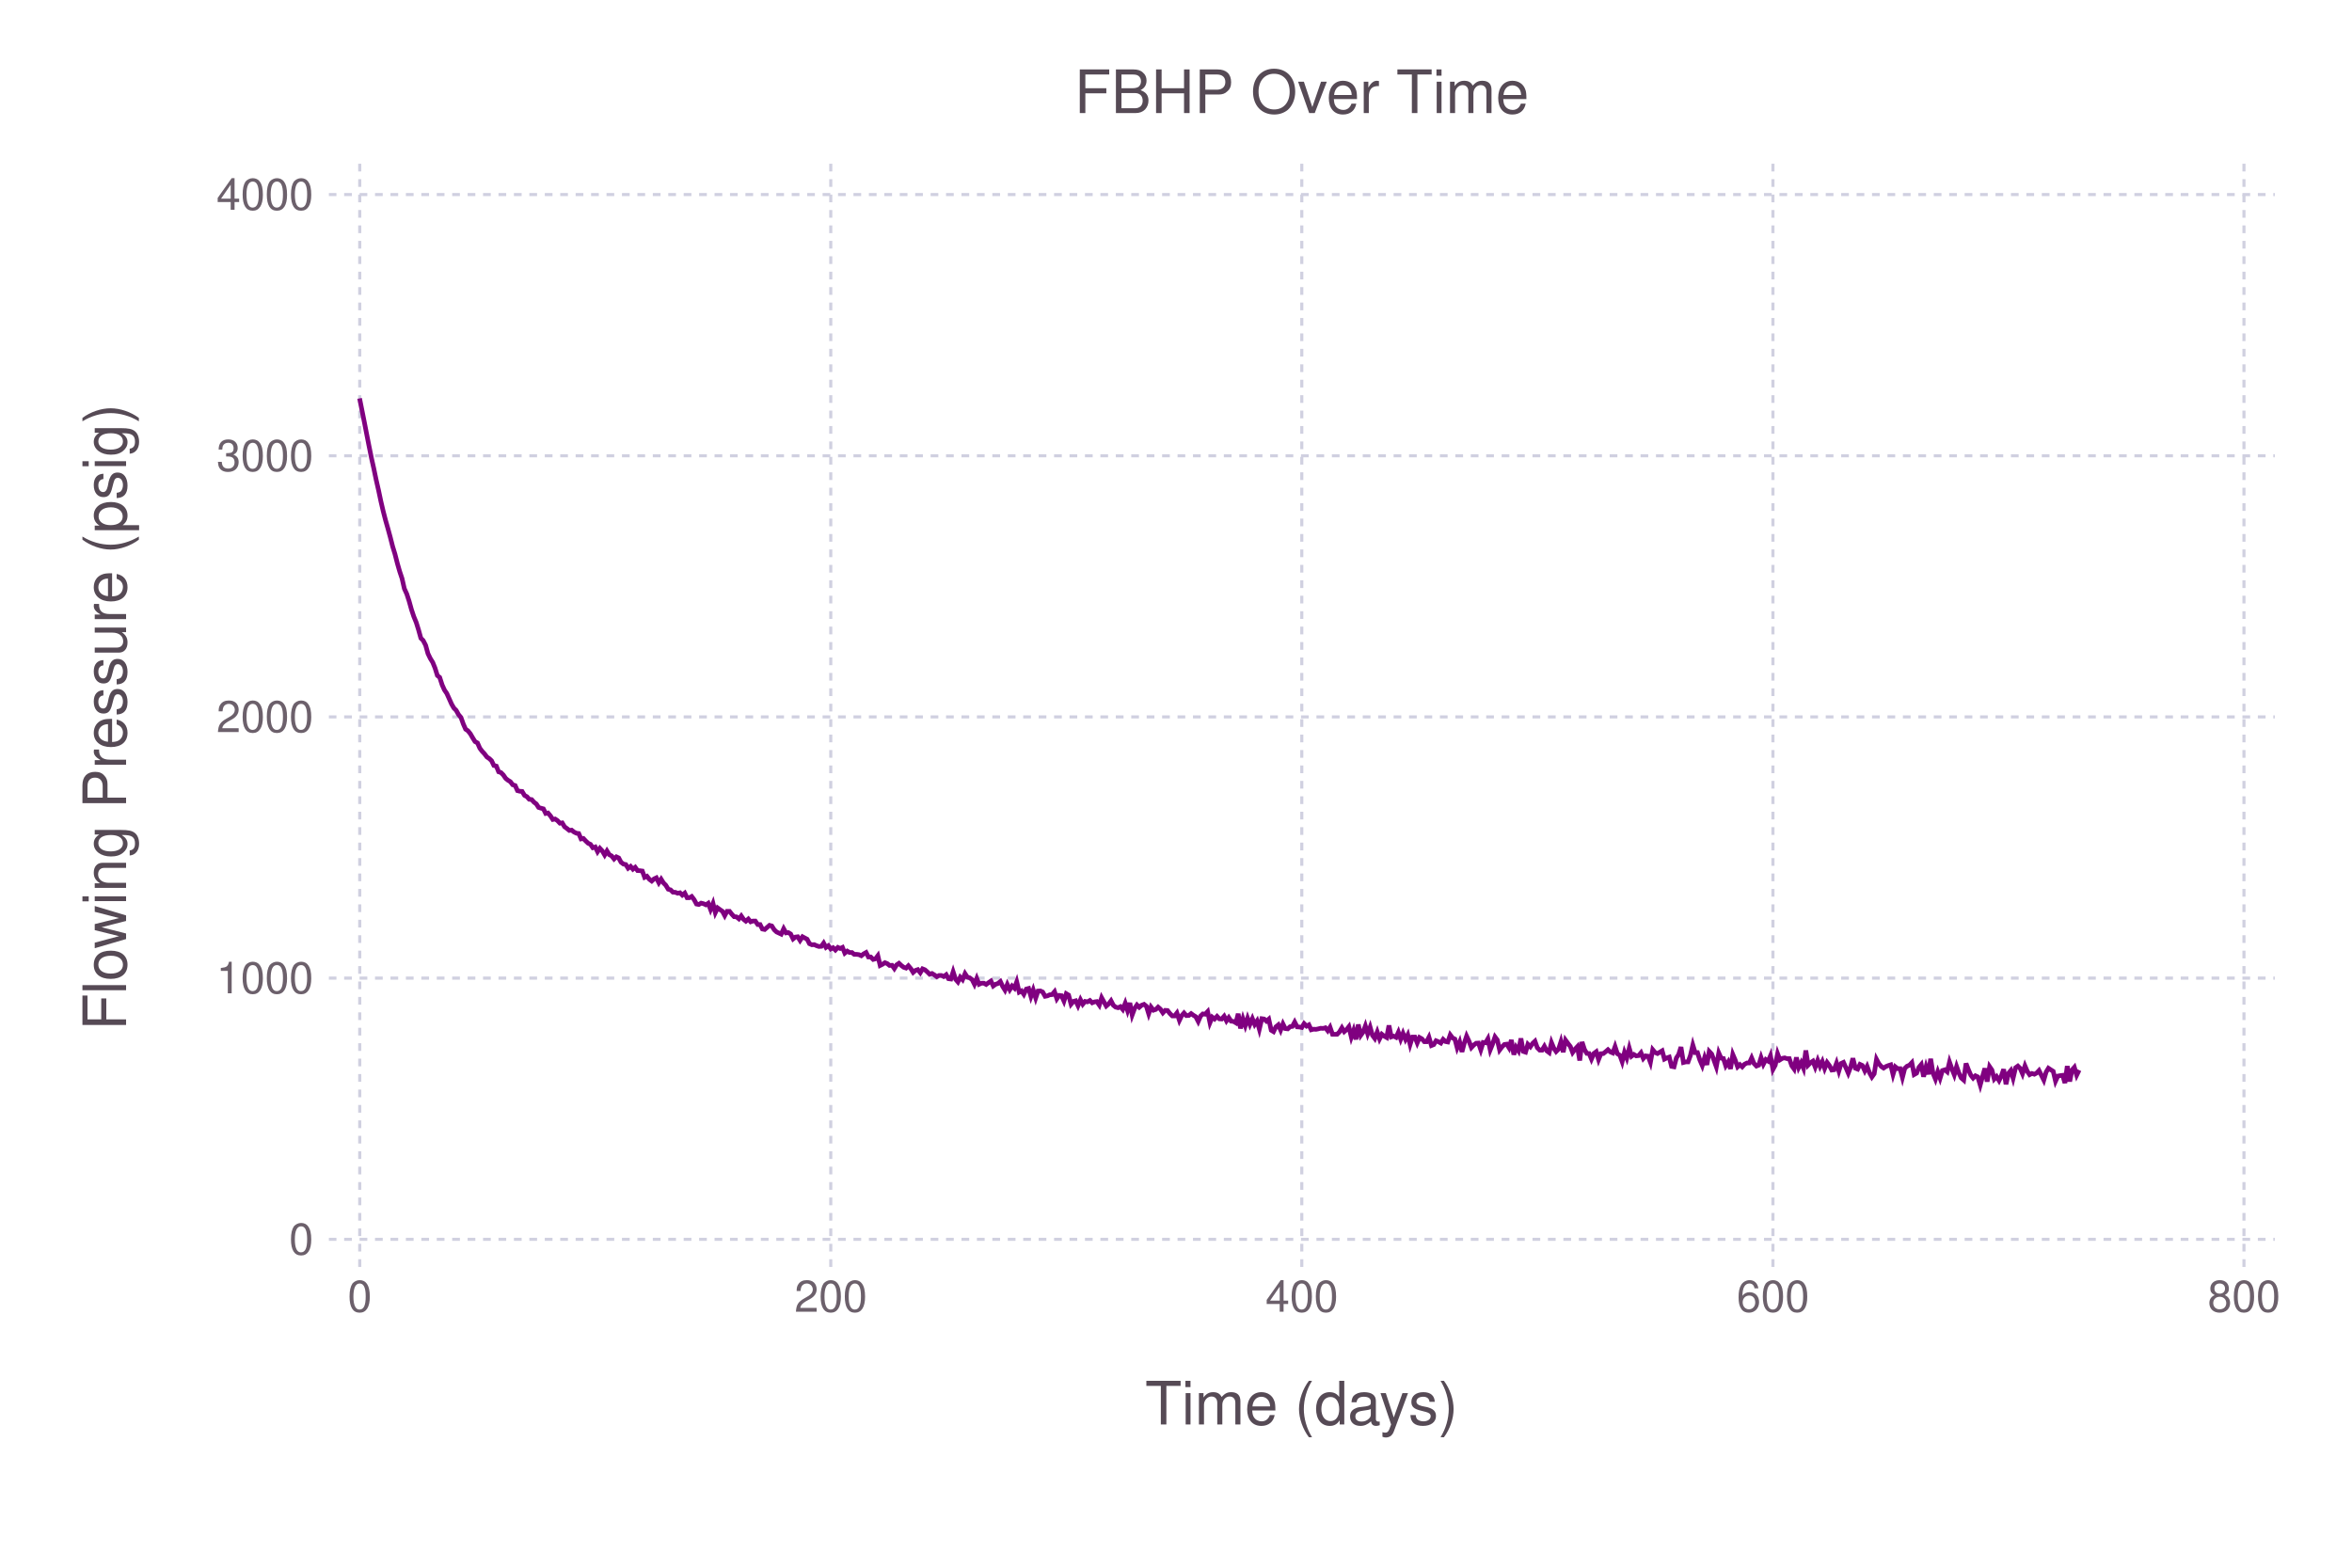
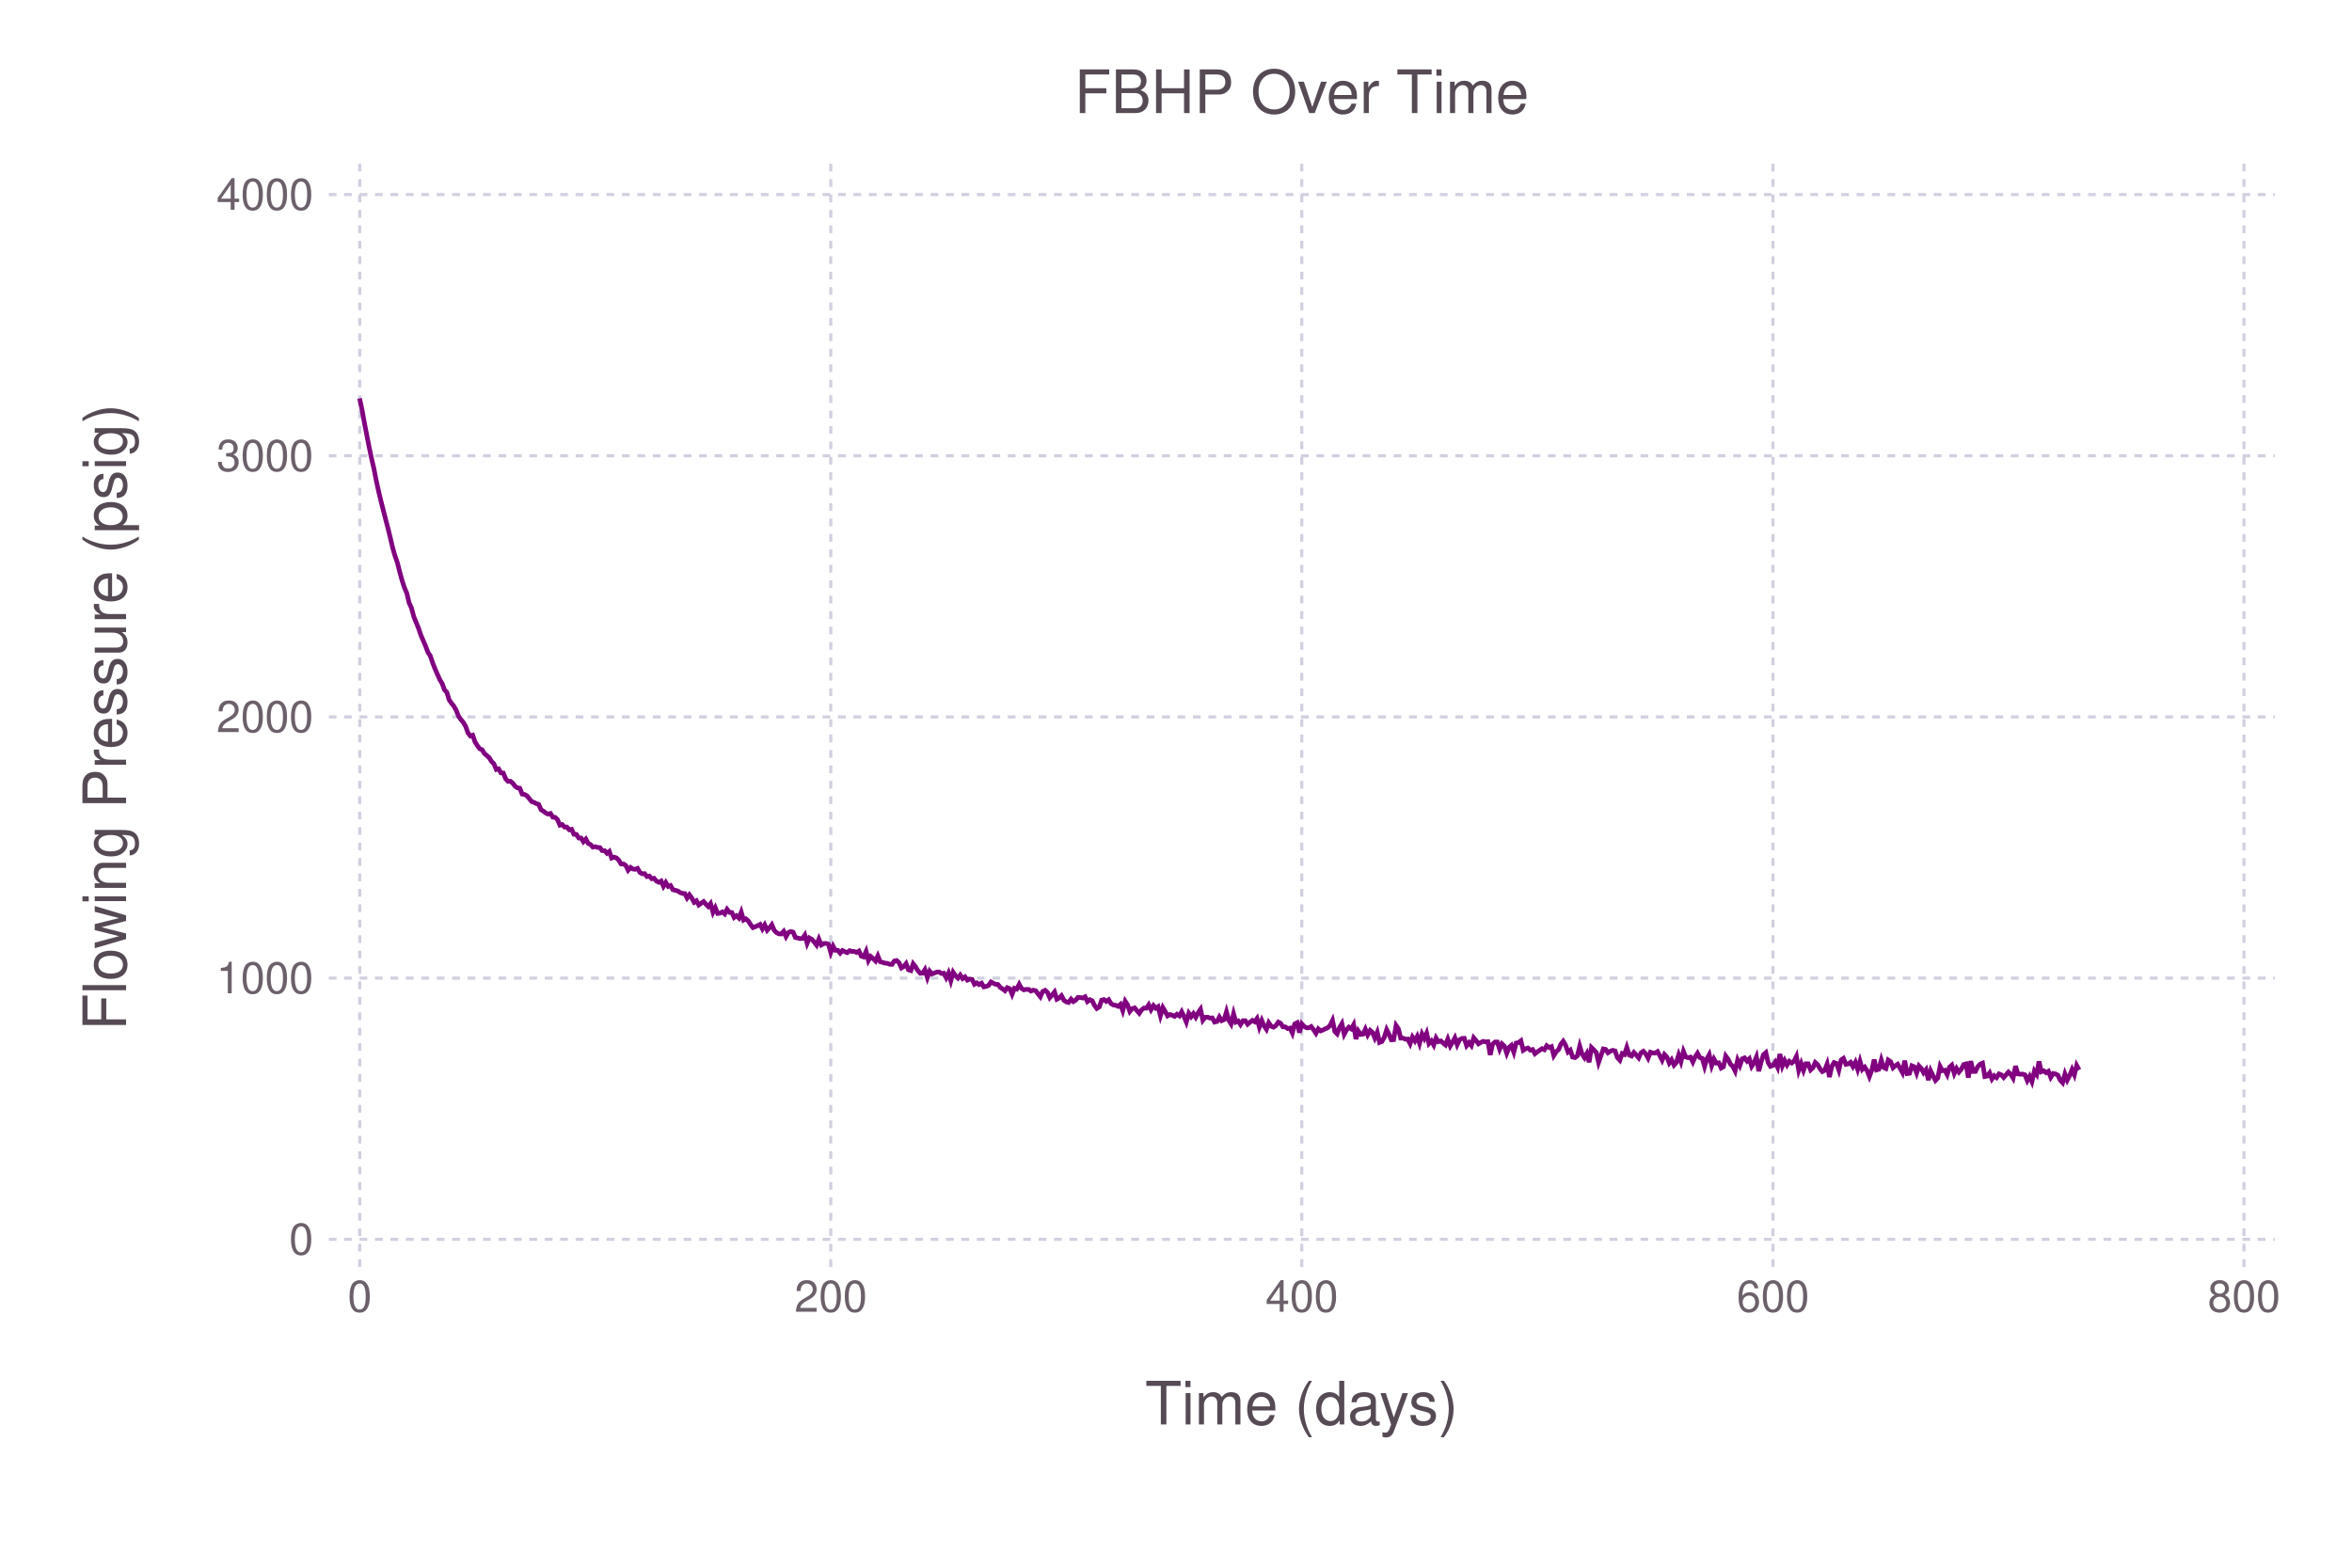
<svg xmlns="http://www.w3.org/2000/svg" version="1.2" width="152.4mm" height="101.6mm" viewBox="0 0 152.4 101.6" stroke="none" fill="#000000" stroke-width="0.3" font-size="3.88">
  <defs>
    <marker id="arrow" markerWidth="15" markerHeight="7" refX="5" refY="3.5" orient="auto" markerUnits="strokeWidth">
      <path d="M0,0 L15,3.5 L0,7 z" stroke="context-stroke" fill="context-stroke" />
    </marker>
  </defs>
-   <g class="plotroot xscalable yscalable" id="img-d2a64e48-1">
-     <g font-size="3.88" font-family="'PT Sans','Helvetica Neue','Helvetica',sans-serif" fill="#564A55" stroke="#000000" stroke-opacity="0.000" id="img-d2a64e48-2">
+   <g class="plotroot xscalable yscalable" id="img-39a6426b-1">
+     <g font-size="3.88" font-family="'PT Sans','Helvetica Neue','Helvetica',sans-serif" fill="#564A55" stroke="#000000" stroke-opacity="0.000" id="img-39a6426b-2">
      <g transform="translate(84.35,89.99)">
        <g class="primitive">
          <text text-anchor="middle" dy="0.6em">Time (days)</text>
        </g>
      </g>
    </g>
-     <g class="guide xlabels" font-size="2.82" font-family="'PT Sans Caption','Helvetica Neue','Helvetica',sans-serif" fill="#6C606B" id="img-d2a64e48-3">
+     <g class="guide xlabels" font-size="2.82" font-family="'PT Sans Caption','Helvetica Neue','Helvetica',sans-serif" fill="#6C606B" id="img-39a6426b-3">
      <g transform="translate(23.31,83.32)">
        <g class="primitive">
          <text text-anchor="middle" dy="0.6em">0</text>
        </g>
      </g>
      <g transform="translate(53.83,83.32)">
        <g class="primitive">
          <text text-anchor="middle" dy="0.6em">200</text>
        </g>
      </g>
      <g transform="translate(84.35,83.32)">
        <g class="primitive">
          <text text-anchor="middle" dy="0.6em">400</text>
        </g>
      </g>
      <g transform="translate(114.88,83.32)">
        <g class="primitive">
          <text text-anchor="middle" dy="0.6em">600</text>
        </g>
      </g>
      <g transform="translate(145.4,83.32)">
        <g class="primitive">
          <text text-anchor="middle" dy="0.6em">800</text>
        </g>
      </g>
    </g>
-     <g clip-path="url(#img-d2a64e48-4)">
-       <g id="img-d2a64e48-5">
-         <g pointer-events="visible" stroke-width="0.3" fill="#000000" fill-opacity="0.000" stroke="#000000" stroke-opacity="0.000" class="guide background" id="img-d2a64e48-6">
-           <g transform="translate(84.35,46.46)" id="img-d2a64e48-7">
-             <path d="M-63.05,-35.85 L 63.05 -35.85 63.05 35.85 -63.05 35.85 z" class="primitive" />
+     <g clip-path="url(#img-39a6426b-4)">
+       <g id="img-39a6426b-5">
+         <g pointer-events="visible" stroke-width="0.3" fill="#000000" fill-opacity="0.000" stroke="#000000" stroke-opacity="0.000" class="guide background" id="img-39a6426b-6">
+           <g transform="translate(84.35,46.46)" id="img-39a6426b-7">
+             <path d="M-63.05,-35.85 L63.05,-35.85 63.05,35.85 -63.05,35.85  z" class="primitive" />
          </g>
        </g>
-         <g class="guide ygridlines xfixed" stroke-dasharray="0.5,0.5" stroke-width="0.2" stroke="#D0D0E0" id="img-d2a64e48-8">
-           <g transform="translate(84.35,80.32)" id="img-d2a64e48-9">
-             <path fill="none" d="M-63.05,0 L 63.05 0" class="primitive" />
+         <g class="guide ygridlines xfixed" stroke-dasharray="0.5,0.5" stroke-width="0.2" stroke="#D0D0E0" id="img-39a6426b-8">
+           <g transform="translate(84.35,80.32)" id="img-39a6426b-9">
+             <path fill="none" d="M-63.05,0 L63.05,0 " class="primitive" />
          </g>
-           <g transform="translate(84.35,63.39)" id="img-d2a64e48-10">
-             <path fill="none" d="M-63.05,0 L 63.05 0" class="primitive" />
+           <g transform="translate(84.35,63.39)" id="img-39a6426b-10">
+             <path fill="none" d="M-63.05,0 L63.05,0 " class="primitive" />
          </g>
-           <g transform="translate(84.35,46.46)" id="img-d2a64e48-11">
-             <path fill="none" d="M-63.05,0 L 63.05 0" class="primitive" />
+           <g transform="translate(84.35,46.46)" id="img-39a6426b-11">
+             <path fill="none" d="M-63.05,0 L63.05,0 " class="primitive" />
          </g>
-           <g transform="translate(84.35,29.54)" id="img-d2a64e48-12">
-             <path fill="none" d="M-63.05,0 L 63.05 0" class="primitive" />
+           <g transform="translate(84.35,29.54)" id="img-39a6426b-12">
+             <path fill="none" d="M-63.05,0 L63.05,0 " class="primitive" />
          </g>
-           <g transform="translate(84.35,12.61)" id="img-d2a64e48-13">
-             <path fill="none" d="M-63.05,0 L 63.05 0" class="primitive" />
+           <g transform="translate(84.35,12.61)" id="img-39a6426b-13">
+             <path fill="none" d="M-63.05,0 L63.05,0 " class="primitive" />
          </g>
        </g>
-         <g class="guide xgridlines yfixed" stroke-dasharray="0.5,0.5" stroke-width="0.2" stroke="#D0D0E0" id="img-d2a64e48-14">
-           <g transform="translate(23.31,46.46)" id="img-d2a64e48-15">
-             <path fill="none" d="M0,-35.85 L 0 35.85" class="primitive" />
+         <g class="guide xgridlines yfixed" stroke-dasharray="0.5,0.5" stroke-width="0.2" stroke="#D0D0E0" id="img-39a6426b-14">
+           <g transform="translate(23.31,46.46)" id="img-39a6426b-15">
+             <path fill="none" d="M0,-35.85 L0,35.85 " class="primitive" />
          </g>
-           <g transform="translate(53.83,46.46)" id="img-d2a64e48-16">
-             <path fill="none" d="M0,-35.85 L 0 35.85" class="primitive" />
+           <g transform="translate(53.83,46.46)" id="img-39a6426b-16">
+             <path fill="none" d="M0,-35.85 L0,35.85 " class="primitive" />
          </g>
-           <g transform="translate(84.35,46.46)" id="img-d2a64e48-17">
-             <path fill="none" d="M0,-35.85 L 0 35.85" class="primitive" />
+           <g transform="translate(84.35,46.46)" id="img-39a6426b-17">
+             <path fill="none" d="M0,-35.85 L0,35.85 " class="primitive" />
          </g>
-           <g transform="translate(114.88,46.46)" id="img-d2a64e48-18">
-             <path fill="none" d="M0,-35.85 L 0 35.85" class="primitive" />
+           <g transform="translate(114.88,46.46)" id="img-39a6426b-18">
+             <path fill="none" d="M0,-35.85 L0,35.85 " class="primitive" />
          </g>
-           <g transform="translate(145.4,46.46)" id="img-d2a64e48-19">
-             <path fill="none" d="M0,-35.85 L 0 35.85" class="primitive" />
+           <g transform="translate(145.4,46.46)" id="img-39a6426b-19">
+             <path fill="none" d="M0,-35.85 L0,35.85 " class="primitive" />
          </g>
        </g>
-         <g class="plotpanel" id="img-d2a64e48-20">
-           <g stroke-width="0.3" fill="#000000" fill-opacity="0.000" class="geometry" id="img-d2a64e48-21">
-             <g class="color_RGB{N0f8}(0.502,0.0,0.502)" stroke-dasharray="none" stroke="#800080" id="img-d2a64e48-22">
-               <g transform="translate(79.01,62.86)" id="img-d2a64e48-23">
-                 <path fill="none" d="M-55.71,-37.04 L -55.55 -36.24 -55.4 -35.49 -55.25 -34.72 -55.1 -33.96 -54.94 -33.17 -54.79 -32.5 -54.64 -31.78 -54.48 -31.08 -54.33 -30.37 -54.18 -29.73 -54.03 -29.15 -53.87 -28.59 -53.72 -28.04 -53.57 -27.45 -53.42 -26.96 -53.26 -26.34 -53.11 -25.82 -52.96 -25.37 -52.81 -24.71 -52.65 -24.36 -52.5 -23.9 -52.35 -23.36 -52.2 -22.91 -52.04 -22.52 -51.89 -22.04 -51.74 -21.5 -51.59 -21.35 -51.43 -21.04 -51.28 -20.5 -51.13 -20.19 -50.97 -19.93 -50.82 -19.56 -50.67 -19.08 -50.52 -18.96 -50.36 -18.47 -50.21 -18.14 -50.06 -17.92 -49.91 -17.59 -49.75 -17.23 -49.6 -16.97 -49.45 -16.82 -49.3 -16.55 -49.14 -16.36 -48.99 -15.94 -48.84 -15.6 -48.69 -15.5 -48.53 -15.3 -48.38 -15.04 -48.23 -14.8 -48.07 -14.71 -47.92 -14.37 -47.77 -14.17 -47.62 -14.01 -47.46 -13.8 -47.31 -13.7 -47.16 -13.56 -47.01 -13.25 -46.85 -13.21 -46.7 -12.84 -46.55 -12.79 -46.4 -12.64 -46.24 -12.41 -46.09 -12.29 -45.94 -12.2 -45.79 -12 -45.63 -11.95 -45.48 -11.62 -45.33 -11.58 -45.18 -11.57 -45.02 -11.31 -44.87 -11.23 -44.72 -11.06 -44.56 -11.04 -44.41 -10.87 -44.26 -10.76 -44.11 -10.53 -43.95 -10.48 -43.8 -10.44 -43.65 -10.14 -43.5 -10.17 -43.34 -9.98 -43.19 -9.75 -43.04 -9.78 -42.89 -9.68 -42.73 -9.51 -42.58 -9.53 -42.43 -9.28 -42.28 -9.17 -42.12 -9.04 -41.97 -9.06 -41.82 -8.94 -41.66 -8.86 -41.51 -8.84 -41.36 -8.49 -41.21 -8.52 -41.05 -8.35 -40.9 -8.21 -40.75 -8.14 -40.6 -7.92 -40.44 -7.97 -40.29 -7.66 -40.14 -7.88 -39.99 -7.72 -39.83 -7.45 -39.68 -7.71 -39.53 -7.47 -39.38 -7.39 -39.22 -7.19 -39.07 -7.33 -38.92 -7.26 -38.77 -6.98 -38.61 -6.86 -38.46 -6.83 -38.31 -6.59 -38.15 -6.71 -38 -6.53 -37.85 -6.65 -37.7 -6.44 -37.54 -6.43 -37.39 -6.41 -37.24 -6 -37.09 -6.07 -36.93 -5.87 -36.78 -5.76 -36.63 -5.9 -36.48 -5.97 -36.32 -5.65 -36.17 -5.88 -36.02 -5.64 -35.87 -5.49 -35.71 -5.23 -35.56 -5.19 -35.41 -5.04 -35.25 -5.03 -35.1 -4.97 -34.95 -5 -34.8 -4.85 -34.64 -4.98 -34.49 -4.68 -34.34 -4.68 -34.19 -4.76 -34.03 -4.55 -33.88 -4.27 -33.73 -4.24 -33.58 -4.33 -33.42 -4.29 -33.27 -4.22 -33.12 -4.32 -32.97 -3.92 -32.81 -4.31 -32.66 -3.71 -32.51 -4.02 -32.36 -3.91 -32.2 -3.8 -32.05 -3.52 -31.9 -3.8 -31.74 -3.8 -31.59 -3.61 -31.44 -3.45 -31.29 -3.44 -31.13 -3.31 -30.98 -3.5 -30.83 -3.28 -30.68 -3.16 -30.52 -3.3 -30.37 -3.12 -30.22 -3.17 -30.07 -3.17 -29.91 -2.94 -29.76 -2.94 -29.61 -2.65 -29.46 -2.62 -29.3 -2.76 -29.15 -2.89 -29 -2.85 -28.84 -2.6 -28.69 -2.46 -28.54 -2.39 -28.39 -2.32 -28.23 -2.67 -28.08 -2.4 -27.93 -2.42 -27.78 -2.33 -27.62 -2.01 -27.47 -2.13 -27.32 -2.15 -27.17 -1.91 -27.01 -2.15 -26.86 -2.07 -26.71 -1.99 -26.56 -1.7 -26.4 -1.63 -26.25 -1.64 -26.1 -1.57 -25.95 -1.52 -25.79 -1.53 -25.64 -1.74 -25.49 -1.46 -25.33 -1.57 -25.18 -1.36 -25.03 -1.44 -24.88 -1.29 -24.72 -1.46 -24.57 -1.39 -24.42 -1.46 -24.27 -1.09 -24.11 -1.22 -23.96 -1.13 -23.81 -1.13 -23.66 -1.01 -23.5 -1.01 -23.35 -0.99 -23.2 -0.92 -23.05 -1.04 -22.89 -1.13 -22.74 -0.84 -22.59 -0.84 -22.43 -0.68 -22.28 -0.72 -22.13 -0.92 -21.98 -0.29 -21.82 -0.37 -21.67 -0.47 -21.52 -0.41 -21.37 -0.29 -21.21 -0.3 -21.06 -0.09 -20.91 -0.33 -20.76 -0.43 -20.6 -0.28 -20.45 -0.17 -20.3 -0.12 -20.15 -0.27 -19.99 -0.08 -19.84 0.16 -19.69 0.03 -19.54 -0.02 -19.38 0.18 -19.23 -0.07 -19.08 -0.01 -18.92 0.13 -18.77 0.28 -18.62 0.23 -18.47 0.32 -18.31 0.44 -18.16 0.36 -18.01 0.36 -17.86 0.43 -17.7 0.31 -17.55 0.57 -17.4 0.59 -17.25 0.12 -17.09 0.61 -16.94 0.78 -16.79 0.47 -16.64 0.63 -16.48 0.24 -16.33 0.47 -16.18 0.51 -16.02 0.63 -15.87 0.93 -15.72 0.55 -15.57 0.93 -15.41 0.86 -15.26 0.86 -15.11 0.94 -14.96 0.83 -14.8 0.72 -14.65 1.04 -14.5 0.93 -14.35 0.88 -14.19 0.75 -14.04 1.07 -13.89 1.31 -13.74 0.94 -13.58 1.28 -13.43 1.04 -13.28 1.18 -13.13 0.77 -12.97 1.44 -12.82 1.36 -12.67 1.58 -12.51 1.24 -12.36 1.2 -12.21 1.72 -12.06 1.3 -11.9 1.82 -11.75 1.37 -11.6 1.36 -11.45 1.43 -11.29 1.71 -11.14 1.68 -10.99 1.61 -10.84 1.6 -10.68 1.41 -10.53 1.87 -10.38 1.65 -10.23 1.67 -10.07 2.02 -9.92 1.54 -9.77 1.63 -9.61 2.22 -9.46 2.04 -9.31 2 -9.16 2.32 -9 1.93 -8.85 2.22 -8.7 2.04 -8.55 2.07 -8.39 1.98 -8.24 2.13 -8.09 2.07 -7.94 2.05 -7.78 2.28 -7.63 1.8 -7.48 2.07 -7.33 2.34 -7.17 2.2 -7.02 2 -6.87 2.29 -6.72 2.41 -6.56 2.45 -6.41 2.38 -6.26 2.56 -6.1 2.16 -5.95 2.63 -5.8 2.14 -5.65 2.92 -5.49 2.49 -5.34 2.27 -5.19 2.42 -5.04 2.29 -4.88 2.23 -4.73 2.35 -4.58 2.84 -4.43 2.4 -4.27 2.61 -4.12 2.56 -3.97 2.41 -3.82 2.54 -3.66 2.78 -3.51 2.62 -3.36 2.63 -3.2 2.83 -3.05 2.98 -2.9 2.98 -2.75 2.79 -2.59 3.27 -2.44 2.96 -2.29 2.79 -2.14 2.96 -1.98 2.95 -1.83 2.83 -1.68 2.94 -1.53 3.03 -1.37 3.34 -1.22 2.99 -1.07 2.85 -0.92 2.87 -0.76 2.7 -0.61 3.42 -0.46 3.06 -0.31 3.18 -0.15 3.01 0 3.17 0.15 3.18 0.31 3 0.46 3.3 0.61 3.09 0.76 3.32 0.92 3.34 1.07 3.43 1.22 2.84 1.37 3.79 1.53 3.17 1.68 3.61 1.83 3.13 1.98 3.53 2.14 3.16 2.29 3.53 2.44 3.31 2.59 3.84 2.75 3.16 2.9 3.18 3.05 3.32 3.2 3.19 3.36 3.91 3.51 4 3.66 3.69 3.82 3.56 3.97 3.9 4.12 3.5 4.27 3.8 4.43 3.82 4.58 3.68 4.73 3.66 4.88 3.38 5.04 3.69 5.19 3.7 5.34 3.73 5.49 3.48 5.65 3.64 5.8 3.56 5.95 3.88 6.1 3.84 6.26 3.85 6.41 3.82 6.56 3.78 6.72 3.79 6.87 3.75 7.02 3.94 7.17 3.71 7.33 4.17 7.48 4.17 7.63 4.17 7.78 4.02 7.94 3.75 8.09 4 8.24 3.87 8.39 3.68 8.55 4.35 8.7 3.92 8.85 4.5 9 3.54 9.16 4.24 9.31 4.03 9.46 3.63 9.61 4.14 9.77 3.71 9.92 4.24 10.07 4.44 10.23 4.02 10.38 4.47 10.53 4.17 10.68 4.29 10.84 4.38 10.99 3.6 11.14 4.34 11.29 4.29 11.45 4.37 11.6 4.04 11.75 4.49 11.9 4.11 12.06 4.5 12.21 4.21 12.36 4.83 12.51 4.35 12.67 4.35 12.82 4.73 12.97 4.38 13.13 4.47 13.28 4.65 13.43 4.65 13.58 4.36 13.74 4.9 13.89 4.84 14.04 4.59 14.19 4.65 14.35 4.74 14.5 4.5 14.65 4.64 14.8 4.67 14.96 4.21 15.11 4.41 15.26 4.48 15.41 5.05 15.57 4.67 15.72 5.31 15.87 4.74 16.02 4.29 16.18 4.63 16.33 5.03 16.48 4.87 16.64 4.75 16.79 4.74 16.94 5.18 17.09 4.7 17.25 4.72 17.4 4.46 17.55 5.18 17.7 4.81 17.86 4.34 18.01 4.54 18.16 5.19 18.31 4.99 18.47 4.83 18.62 4.81 18.77 5.05 18.92 4.54 19.08 5.49 19.23 5.01 19.38 5.24 19.54 4.44 19.69 5.28 19.84 5.33 19.99 4.82 20.15 4.98 20.3 4.76 20.45 4.62 20.6 5.04 20.76 5.2 20.91 5.2 21.06 4.95 21.21 5.24 21.37 5.36 21.52 4.71 21.67 5.07 21.82 5.29 21.98 5.13 22.13 4.66 22.28 5.33 22.43 4.55 22.59 4.77 22.74 4.96 22.89 5.35 23.05 5.13 23.2 4.97 23.35 5.87 23.5 4.67 23.66 5.16 23.81 5.41 23.96 5.42 24.11 5.78 24.27 5.41 24.42 5.3 24.57 5.81 24.72 5.43 24.88 5.42 25.03 5.3 25.18 5.17 25.33 5.31 25.49 5.38 25.64 4.97 25.79 5.43 25.95 5.53 26.1 5.95 26.25 5.34 26.4 5.71 26.56 5.07 26.71 5.59 26.86 5.48 27.01 5.57 27.17 5.55 27.32 5.37 27.47 5.74 27.62 5.57 27.78 5.59 27.93 5.99 28.08 5.17 28.23 5.35 28.39 5.42 28.54 5.33 28.69 5.24 28.84 5.78 29 5.7 29.15 5.65 29.3 6.25 29.46 6.28 29.61 5.71 29.76 5.48 29.91 5 30.07 6 30.22 5.96 30.37 5.96 30.52 5.55 30.68 4.87 30.83 5.36 30.98 5.36 31.13 5.83 31.29 6.2 31.44 5.69 31.59 6.15 31.74 5.28 31.9 5.45 32.05 5.86 32.2 6.28 32.36 5.38 32.51 5.72 32.66 5.74 32.81 6.21 32.97 5.96 33.12 6.41 33.27 5.48 33.42 5.83 33.58 6.28 33.73 6.14 33.88 6.28 34.03 6.11 34.19 6.03 34.34 6.03 34.49 5.7 34.64 6.06 34.8 6.23 34.95 6.17 35.1 5.68 35.25 6.11 35.41 5.81 35.56 5.91 35.71 5.56 35.87 6.45 36.02 6.17 36.17 5.43 36.32 5.83 36.48 5.73 36.63 5.7 36.78 5.75 36.93 5.75 37.09 6.21 37.24 6.42 37.39 5.67 37.54 6.32 37.7 6.01 37.85 6.37 38 5.22 38.15 6.17 38.31 6.01 38.46 5.91 38.61 6.3 38.77 5.86 38.92 6.25 39.07 5.94 39.22 6.39 39.38 6 39.53 6.2 39.68 6.49 39.83 6.47 39.99 6.04 40.14 6.55 40.29 6.06 40.44 5.99 40.6 6.34 40.75 6.69 40.9 6.3 41.05 5.73 41.21 6.37 41.36 6.43 41.51 6.12 41.66 6.19 41.82 6.54 41.97 6.25 42.12 6.65 42.28 6.94 42.43 6.73 42.58 5.79 42.73 6.07 42.89 6.26 43.04 6.36 43.19 6.26 43.34 6.2 43.5 6.15 43.65 6.78 43.8 6.28 43.95 6.4 44.11 6.4 44.26 6.97 44.41 6.38 44.56 6.24 44.72 6.17 44.87 6.01 45.02 6.78 45.18 6.69 45.33 6.31 45.48 6.13 45.63 6.92 45.79 6.28 45.94 6.76 46.09 5.76 46.24 6.69 46.4 7.08 46.55 6.6 46.7 7.02 46.85 6.52 47.01 6.47 47.16 6.6 47.31 5.97 47.46 6.4 47.62 6.8 47.77 6.26 47.92 6.68 48.07 7 48.23 7.14 48.38 6.06 48.53 6.45 48.69 6.82 48.84 7.01 48.99 6.86 49.14 6.93 49.3 7.46 49.45 6.91 49.6 6.38 49.75 7.24 49.91 6.27 50.06 6.49 50.21 7.07 50.36 6.91 50.52 7.17 50.67 6.86 50.82 6.44 50.97 7.41 51.13 6.7 51.28 6.52 51.43 7.02 51.59 6.34 51.74 6.23 51.89 6.38 52.04 6.73 52.2 6.22 52.35 6.57 52.5 6.79 52.65 6.71 52.81 6.76 52.96 6.68 53.11 6.52 53.26 6.82 53.42 7.14 53.57 6.62 53.72 6.37 53.87 6.47 54.03 6.57 54.18 7.21 54.33 6.88 54.48 6.85 54.64 6.83 54.79 7.33 54.94 6.23 55.1 7.23 55.25 6.48 55.4 6.31 55.55 6.82 55.71 6.49" class="primitive" />
+         <g class="plotpanel" id="img-39a6426b-20">
+           <g stroke-width="0.3" fill="#000000" fill-opacity="0.000" class="geometry" id="img-39a6426b-21">
+             <g class="color_RGB{N0f8}(0.502,0.0,0.502)" stroke-dasharray="none" stroke="#800080" id="img-39a6426b-22">
+               <g transform="translate(79.01,62.86)" id="img-39a6426b-23">
+                 <path fill="none" d="M-55.71,-37.04 L-55.55,-36.29 -55.4,-35.46 -55.25,-34.69 -55.1,-33.93 -54.94,-33.17 -54.79,-32.53 -54.64,-31.76 -54.48,-31.03 -54.33,-30.4 -54.18,-29.82 -54.03,-29.23 -53.87,-28.62 -53.72,-28.01 -53.57,-27.37 -53.42,-26.85 -53.26,-26.39 -53.11,-25.8 -52.96,-25.25 -52.81,-24.79 -52.65,-24.41 -52.5,-23.79 -52.35,-23.46 -52.2,-22.9 -52.04,-22.51 -51.89,-22.14 -51.74,-21.7 -51.59,-21.35 -51.43,-20.98 -51.28,-20.58 -51.13,-20.36 -50.97,-19.89 -50.82,-19.51 -50.67,-19.16 -50.52,-18.83 -50.36,-18.56 -50.21,-18.15 -50.06,-18 -49.91,-17.51 -49.75,-17.28 -49.6,-17.09 -49.45,-16.83 -49.3,-16.45 -49.14,-16.22 -48.99,-16.04 -48.84,-15.79 -48.69,-15.37 -48.53,-15.16 -48.38,-15.21 -48.23,-14.78 -48.07,-14.52 -47.92,-14.33 -47.77,-14.27 -47.62,-14.02 -47.46,-13.89 -47.31,-13.75 -47.16,-13.51 -47.01,-13.36 -46.85,-12.99 -46.7,-13.03 -46.55,-12.77 -46.4,-12.76 -46.24,-12.38 -46.09,-12.22 -45.94,-12.23 -45.79,-12.11 -45.63,-11.9 -45.48,-11.8 -45.33,-11.78 -45.18,-11.4 -45.02,-11.37 -44.87,-11.29 -44.72,-11.11 -44.56,-10.91 -44.41,-10.86 -44.26,-10.78 -44.11,-10.73 -43.95,-10.38 -43.8,-10.29 -43.65,-10.17 -43.5,-10.1 -43.34,-10.14 -43.19,-9.9 -43.04,-9.89 -42.89,-9.75 -42.73,-9.38 -42.58,-9.42 -42.43,-9.26 -42.28,-9.26 -42.12,-9.08 -41.97,-9.11 -41.82,-8.79 -41.66,-8.78 -41.51,-8.55 -41.36,-8.55 -41.21,-8.31 -41.05,-8.48 -40.9,-8.2 -40.75,-8.13 -40.6,-7.96 -40.44,-7.99 -40.29,-7.94 -40.14,-7.93 -39.99,-7.73 -39.83,-7.73 -39.68,-7.56 -39.53,-7.68 -39.38,-7.25 -39.22,-7.31 -39.07,-7.26 -38.92,-7.12 -38.77,-6.87 -38.61,-6.87 -38.46,-6.77 -38.31,-6.46 -38.15,-6.64 -38,-6.54 -37.85,-6.52 -37.7,-6.58 -37.54,-6.31 -37.39,-6.23 -37.24,-6.24 -37.09,-6.05 -36.93,-6.08 -36.78,-5.91 -36.63,-5.94 -36.48,-5.76 -36.32,-5.68 -36.17,-5.76 -36.02,-5.42 -35.87,-5.67 -35.71,-5.41 -35.56,-5.47 -35.41,-5.2 -35.25,-5.16 -35.1,-5.12 -34.95,-5.02 -34.8,-4.96 -34.64,-4.95 -34.49,-4.66 -34.34,-4.87 -34.19,-4.67 -34.03,-4.38 -33.88,-4.48 -33.73,-4.21 -33.58,-4.32 -33.42,-4.43 -33.27,-4.26 -33.12,-4.11 -32.97,-4.3 -32.81,-3.73 -32.66,-4.03 -32.51,-3.66 -32.36,-3.68 -32.2,-3.76 -32.05,-3.63 -31.9,-3.93 -31.74,-3.73 -31.59,-3.72 -31.44,-3.4 -31.29,-3.51 -31.13,-3.36 -30.98,-3.75 -30.83,-3.23 -30.68,-3.31 -30.52,-3.17 -30.37,-2.93 -30.22,-2.74 -30.07,-2.8 -29.91,-2.87 -29.76,-2.95 -29.61,-2.66 -29.46,-2.92 -29.3,-2.57 -29.15,-2.73 -29,-2.93 -28.84,-2.56 -28.69,-2.41 -28.54,-2.34 -28.39,-2.33 -28.23,-2.5 -28.08,-2.16 -27.93,-2.42 -27.78,-2.49 -27.62,-2.45 -27.47,-2.1 -27.32,-2.07 -27.17,-2.03 -27.01,-2.04 -26.86,-2.26 -26.71,-1.72 -26.56,-2.07 -26.4,-1.98 -26.25,-1.8 -26.1,-1.61 -25.95,-2 -25.79,-1.62 -25.64,-1.71 -25.49,-1.72 -25.33,-1.67 -25.18,-1.14 -25.03,-1.54 -24.88,-1.27 -24.72,-1.27 -24.57,-1.09 -24.42,-1.26 -24.27,-1.18 -24.11,-1.12 -23.96,-1.25 -23.81,-1.2 -23.66,-1.2 -23.5,-1.13 -23.35,-1.22 -23.2,-0.89 -23.05,-0.84 -22.89,-1.2 -22.74,-0.61 -22.59,-0.87 -22.43,-0.73 -22.28,-0.58 -22.13,-0.91 -21.98,-0.53 -21.82,-0.49 -21.67,-0.44 -21.52,-0.43 -21.37,-0.37 -21.21,-0.36 -21.06,-0.58 -20.91,-0.61 -20.76,-0.47 -20.6,-0.13 -20.45,-0.22 -20.3,-0.41 -20.15,-0.01 -19.99,0.04 -19.84,-0.4 -19.69,-0.21 -19.54,0.04 -19.38,0.22 -19.23,0.21 -19.08,-0.02 -18.92,0.5 -18.77,0.08 -18.62,0.26 -18.47,0.2 -18.31,0.14 -18.16,0.13 -18.01,0.23 -17.86,0.21 -17.7,0.51 -17.55,0.2 -17.4,0.7 -17.25,0.15 -17.09,0.38 -16.94,0.53 -16.79,0.33 -16.64,0.56 -16.48,0.45 -16.33,0.66 -16.18,0.59 -16.02,0.62 -15.87,0.93 -15.72,0.84 -15.57,0.95 -15.41,0.86 -15.26,1.1 -15.11,1.07 -14.96,1.01 -14.8,0.78 -14.65,0.86 -14.5,0.93 -14.35,0.94 -14.19,1.14 -14.04,1.23 -13.89,1.35 -13.74,1.15 -13.58,1.22 -13.43,1.58 -13.28,1.19 -13.13,1.24 -12.97,0.93 -12.82,1.2 -12.67,1.29 -12.51,1.26 -12.36,1.26 -12.21,1.37 -12.06,1.31 -11.9,1.35 -11.75,1.55 -11.6,1.74 -11.45,1.4 -11.29,1.32 -11.14,1.45 -10.99,1.8 -10.84,1.63 -10.68,1.43 -10.53,1.9 -10.38,1.82 -10.23,1.67 -10.07,1.97 -9.92,2.07 -9.77,2.11 -9.61,1.89 -9.46,2.05 -9.31,1.96 -9.16,1.78 -9,1.79 -8.85,1.82 -8.7,1.74 -8.55,2.05 -8.39,1.93 -8.24,2 -8.09,2.3 -7.94,2.5 -7.78,2.4 -7.63,1.96 -7.48,1.92 -7.33,2.04 -7.17,1.93 -7.02,2.18 -6.87,2.27 -6.72,2.29 -6.56,2.36 -6.41,2.23 -6.26,2.64 -6.1,2.03 -5.95,2.26 -5.8,2.69 -5.65,2.51 -5.49,2.46 -5.34,2.64 -5.19,2.81 -5.04,2.59 -4.88,2.47 -4.73,2.48 -4.58,2.26 -4.43,2.58 -4.27,2.31 -4.12,2.48 -3.97,2.38 -3.82,2.97 -3.66,2.44 -3.51,2.69 -3.36,2.98 -3.2,2.89 -3.05,2.94 -2.9,3.01 -2.75,2.87 -2.59,2.98 -2.44,2.71 -2.29,3.02 -2.14,3.38 -1.98,2.81 -1.83,3.03 -1.68,2.83 -1.53,3.07 -1.37,2.77 -1.22,2.55 -1.07,3.26 -0.92,3.07 -0.76,3.06 -0.61,3.12 -0.46,3.11 -0.31,3.38 -0.15,3.34 0,3.05 0.15,3.29 0.31,3.22 0.46,2.71 0.61,3.26 0.76,3.5 0.92,2.84 1.07,3.38 1.22,3.31 1.37,3.54 1.53,3.29 1.68,3.29 1.83,3.52 1.98,3.39 2.14,3.27 2.29,3.36 2.44,3.15 2.59,3.71 2.75,3.28 2.9,3.63 3.05,3.85 3.2,3.42 3.36,3.65 3.51,3.71 3.66,3.61 3.82,3.38 3.97,3.46 4.12,3.69 4.27,3.69 4.43,3.8 4.58,3.77 4.73,4.09 4.88,3.5 5.04,3.42 5.19,4.06 5.34,3.49 5.49,3.66 5.65,3.75 5.8,3.75 5.95,3.67 6.1,3.87 6.26,4.11 6.41,3.82 6.56,3.95 6.72,3.89 6.87,3.81 7.02,3.75 7.17,3.6 7.33,3.27 7.48,3.99 7.63,4.14 7.78,3.75 7.94,3.48 8.09,4.17 8.24,3.89 8.39,3.71 8.55,3.82 8.7,3.55 8.85,4.48 9,3.95 9.16,4.18 9.31,4.16 9.46,3.84 9.61,4.21 9.77,3.92 9.92,4.05 10.07,4.41 10.23,4.04 10.38,4.7 10.53,4.64 10.68,4.38 10.84,3.87 10.99,4.16 11.14,4.53 11.29,4.52 11.45,3.6 11.6,3.82 11.75,4.42 11.9,4.42 12.06,4.49 12.21,4.48 12.36,4.78 12.51,4.35 12.67,4.6 12.82,4.31 12.97,4.76 13.13,4.15 13.28,4.44 13.43,4.1 13.58,4.77 13.74,4.6 13.89,4.87 14.04,4.41 14.19,4.65 14.35,4.6 14.5,4.74 14.65,4.86 14.8,4.48 14.96,4.93 15.11,4.68 15.26,4.4 15.41,4.85 15.57,4.52 15.72,4.44 15.87,4.43 16.02,4.91 16.18,4.71 16.33,4.9 16.48,4.4 16.64,4.59 16.79,4.79 16.94,4.7 17.09,4.63 17.25,4.66 17.4,4.65 17.55,5.51 17.7,4.82 17.86,4.67 18.01,4.67 18.16,5.14 18.31,4.79 18.47,4.94 18.62,5.4 18.77,5.02 18.92,4.89 19.08,5.33 19.23,4.74 19.38,4.71 19.54,4.59 19.69,5.21 19.84,5.11 19.99,5.06 20.15,5.2 20.3,5.16 20.45,5.43 20.6,5.31 20.76,5.2 20.91,5.1 21.06,5.17 21.21,4.91 21.37,5.03 21.52,4.97 21.67,5.55 21.82,5.31 21.98,5.16 22.13,4.81 22.28,4.62 22.43,4.87 22.59,5.32 22.74,5.2 22.89,5.65 23.05,5.68 23.2,5.56 23.35,4.94 23.5,5.44 23.66,5.69 23.81,5.42 23.96,5.98 24.11,5.03 24.27,5.19 24.42,5.35 24.57,6 24.72,5.57 24.88,5.12 25.03,5.15 25.18,5.37 25.33,5.27 25.49,5.21 25.64,5.25 25.79,5.68 25.95,5.85 26.1,5.42 26.25,5.48 26.4,5.02 26.56,5.52 26.71,5.58 26.86,5.35 27.01,5.51 27.17,5.7 27.32,5.37 27.47,5.27 27.62,5.43 27.78,5.72 27.93,5.33 28.08,5.38 28.23,5.39 28.39,5.29 28.54,5.56 28.69,5.85 28.84,5.48 29,5.65 29.15,6.03 29.3,5.82 29.46,6.17 29.61,6 29.76,5.51 29.91,5.94 30.07,5.28 30.22,5.64 30.37,5.69 30.52,5.65 30.68,5.97 30.83,5.63 30.98,5.4 31.13,5.68 31.29,5.73 31.44,6.26 31.59,5.76 31.74,5.49 31.9,6.2 32.05,5.78 32.2,6.04 32.36,6.02 32.51,6.36 32.66,6.28 32.81,5.58 32.97,5.8 33.12,6.11 33.27,6.25 33.42,6.55 33.58,5.85 33.73,6.19 33.88,5.76 34.03,5.7 34.19,5.91 34.34,5.76 34.49,6.25 34.64,6.02 34.8,5.64 34.95,6.56 35.1,5.98 35.25,5.5 35.41,5.36 35.56,6.01 35.71,6.25 35.87,6.19 36.02,5.97 36.17,6.3 36.32,5.45 36.48,6.22 36.63,5.87 36.78,6.16 36.93,5.92 37.09,6.03 37.24,5.91 37.39,5.6 37.54,6.51 37.7,6.07 37.85,6.51 38,6.08 38.15,6.08 38.31,6.48 38.46,6.34 38.61,6 38.77,6.14 38.92,6.41 39.07,6.59 39.22,6.51 39.38,6.1 39.53,6.94 39.68,6.26 39.83,6 39.99,6.06 40.14,6.49 40.29,5.83 40.44,5.73 40.6,6.12 40.75,6.09 40.9,5.99 41.05,6.26 41.21,5.98 41.36,6.44 41.51,5.92 41.66,6.45 41.82,6.3 41.97,6.53 42.12,6.91 42.28,6.48 42.43,5.81 42.58,6.48 42.73,6.44 42.89,5.84 43.04,6.32 43.19,6.39 43.34,5.84 43.5,5.95 43.65,6.34 43.8,6.21 43.95,6.11 44.11,6.38 44.26,6.65 44.41,5.88 44.56,6.72 44.72,6.7 44.87,6.21 45.02,6.27 45.18,6.69 45.33,6.22 45.48,6.38 45.63,6.66 45.79,6.46 45.94,7.14 46.09,6.54 46.24,6.85 46.4,7.16 46.55,7 46.7,6.25 46.85,6.53 47.01,6.5 47.16,6.79 47.31,6.3 47.46,6.17 47.62,6.71 47.77,6.39 47.92,6.62 48.07,6.44 48.23,6.13 48.38,6.09 48.53,6.98 48.69,5.91 48.84,6.58 48.99,6.58 49.14,6.27 49.3,6.1 49.45,6.04 49.6,6.91 49.75,6.88 49.91,6.67 50.06,7.07 50.21,6.86 50.36,6.98 50.52,6.74 50.67,6.8 50.82,6.97 50.97,6.8 51.13,6.62 51.28,6.77 51.43,7.01 51.59,6.23 51.74,6.74 51.89,6.76 52.04,6.75 52.2,6.8 52.35,7.17 52.5,6.9 52.65,7.24 52.81,6.55 52.96,6.77 53.11,5.93 53.26,6.6 53.42,6.54 53.57,6.66 53.72,6.57 53.87,6.96 54.03,6.71 54.18,6.74 54.33,6.82 54.48,7.14 54.64,7.31 54.79,6.75 54.94,7.14 55.1,6.84 55.25,6.46 55.4,6.8 55.55,6.19 55.71,6.48 " class="primitive" />
              </g>
            </g>
          </g>
        </g>
      </g>
    </g>
-     <g class="guide ylabels" font-size="2.82" font-family="'PT Sans Caption','Helvetica Neue','Helvetica',sans-serif" fill="#6C606B" id="img-d2a64e48-24">
-       <g transform="translate(20.3,80.32)" id="img-d2a64e48-25">
+     <g class="guide ylabels" font-size="2.82" font-family="'PT Sans Caption','Helvetica Neue','Helvetica',sans-serif" fill="#6C606B" id="img-39a6426b-24">
+       <g transform="translate(20.3,80.32)" id="img-39a6426b-25">
        <g class="primitive">
          <text text-anchor="end" dy="0.35em">0</text>
        </g>
      </g>
-       <g transform="translate(20.3,63.39)" id="img-d2a64e48-26">
+       <g transform="translate(20.3,63.39)" id="img-39a6426b-26">
        <g class="primitive">
          <text text-anchor="end" dy="0.35em">1000</text>
        </g>
      </g>
-       <g transform="translate(20.3,46.46)" id="img-d2a64e48-27">
+       <g transform="translate(20.3,46.46)" id="img-39a6426b-27">
        <g class="primitive">
          <text text-anchor="end" dy="0.35em">2000</text>
        </g>
      </g>
-       <g transform="translate(20.3,29.54)" id="img-d2a64e48-28">
+       <g transform="translate(20.3,29.54)" id="img-39a6426b-28">
        <g class="primitive">
          <text text-anchor="end" dy="0.35em">3000</text>
        </g>
      </g>
-       <g transform="translate(20.3,12.61)" id="img-d2a64e48-29">
+       <g transform="translate(20.3,12.61)" id="img-39a6426b-29">
        <g class="primitive">
          <text text-anchor="end" dy="0.35em">4000</text>
        </g>
      </g>
    </g>
-     <g font-size="3.88" font-family="'PT Sans','Helvetica Neue','Helvetica',sans-serif" fill="#564A55" stroke="#000000" stroke-opacity="0.000" id="img-d2a64e48-30">
-       <g transform="translate(8.81,44.46)" id="img-d2a64e48-31">
+     <g font-size="3.88" font-family="'PT Sans','Helvetica Neue','Helvetica',sans-serif" fill="#564A55" stroke="#000000" stroke-opacity="0.000" id="img-39a6426b-30">
+       <g transform="translate(8.81,44.46)" id="img-39a6426b-31">
        <g class="primitive">
          <text text-anchor="middle" dy="0.35em" transform="rotate(-90,0, 2)">Flowing Pressure (psig)</text>
        </g>
      </g>
    </g>
-     <g font-size="3.88" font-family="'PT Sans','Helvetica Neue','Helvetica',sans-serif" fill="#564A55" stroke="#000000" stroke-opacity="0.000" id="img-d2a64e48-32">
-       <g transform="translate(84.35,5)" id="img-d2a64e48-33">
+     <g font-size="3.88" font-family="'PT Sans','Helvetica Neue','Helvetica',sans-serif" fill="#564A55" stroke="#000000" stroke-opacity="0.000" id="img-39a6426b-32">
+       <g transform="translate(84.35,5)" id="img-39a6426b-33">
        <g class="primitive">
          <text text-anchor="middle" dy="0.6em">FBHP Over Time</text>
        </g>
      </g>
    </g>
  </g>
  <defs>
-     <clipPath id="img-d2a64e48-4">
-       <path d="M21.31,10.61 L 147.4 10.61 147.4 82.32 21.31 82.32" />
+     <clipPath id="img-39a6426b-4">
+       <path d="M21.31,10.61 L147.4,10.61 147.4,82.32 21.31,82.32 " />
    </clipPath>
  </defs>
</svg>
